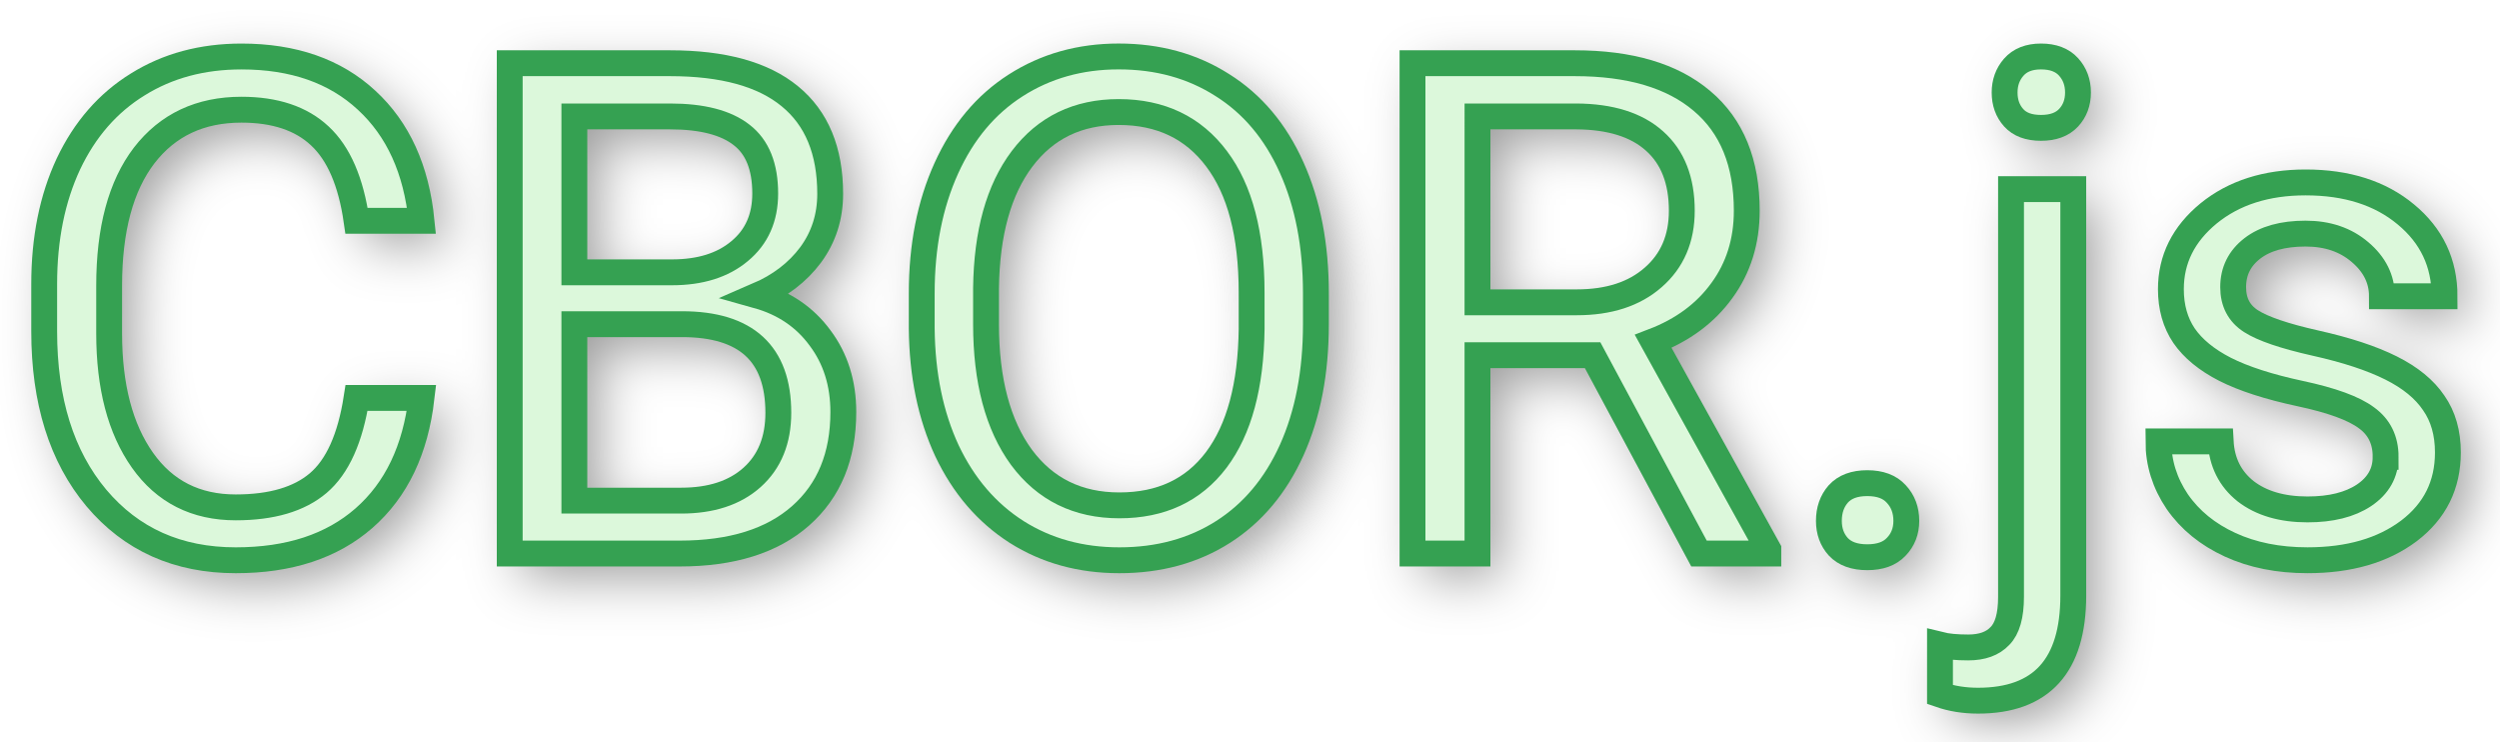
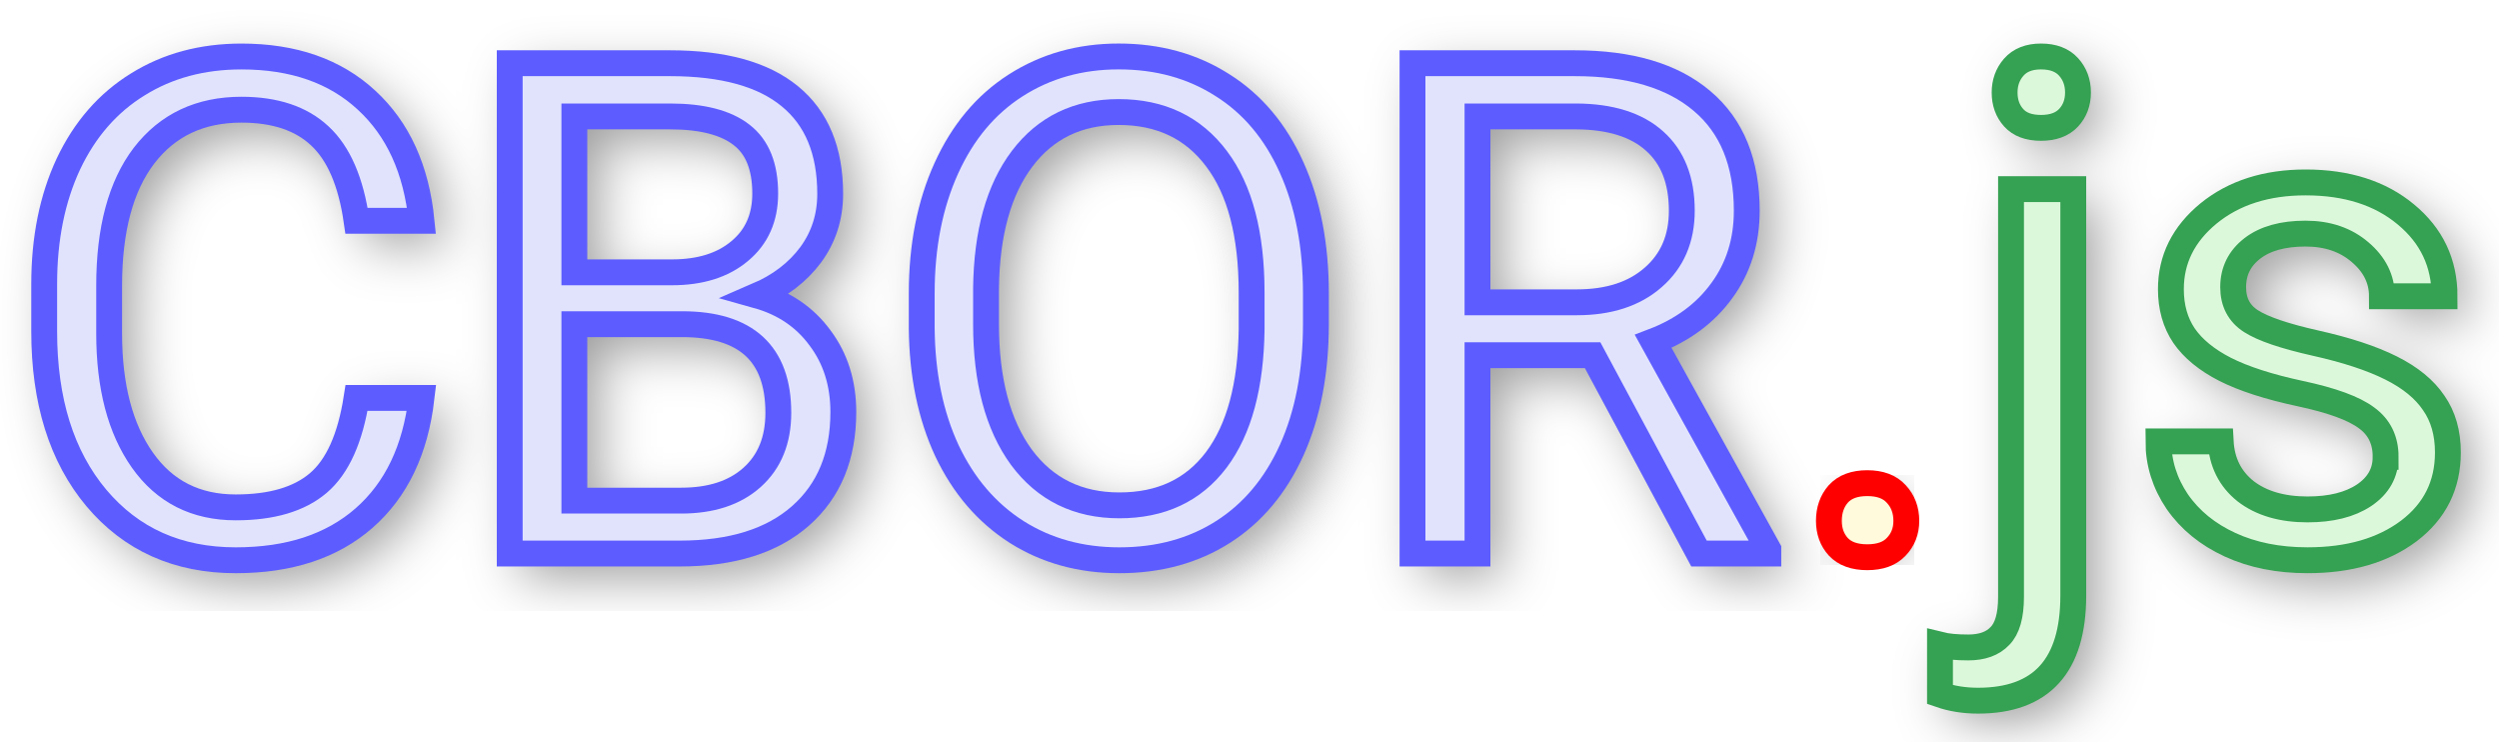
<svg xmlns="http://www.w3.org/2000/svg" width="145" height="43" version="1.1">
  <defs>
    <filter id="shaddow">
      <feGaussianBlur stdDeviation="1.5" />
    </filter>
  </defs>
-   <symbol id="logo" width="143" height="41">
+   <symbol id="cbor" width="143" height="42">
    <path d="m 24.458,23.081 q -0.527,4.512 -3.34,6.973 -2.793,2.441 -7.441,2.441 -5.039,0 -8.086,-3.613 Q 2.564,25.268 2.564,19.214 v -2.734 q 0,-3.965 1.406,-6.973 1.426,-3.008 4.023,-4.609 2.598,-1.621 6.016,-1.621 4.531,0 7.266,2.539 2.734,2.52 3.184,6.992 H 20.689 Q 20.201,9.409 18.56,7.885 16.939,6.362 14.009,6.362 q -3.594,0 -5.645,2.656 -2.031,2.656 -2.031,7.559 v 2.754 q 0,4.629 1.934,7.363 1.934,2.734 5.41,2.734 3.125,0 4.785,-1.406 1.68,-1.426 2.227,-4.941 z" />
    <path d="M 29.576,32.104 V 3.667 h 9.297 q 4.629,0 6.953,1.914 2.344,1.914 2.344,5.664 0,1.992 -1.133,3.535 -1.133,1.523 -3.086,2.363 2.305,0.645 3.633,2.461 1.348,1.797 1.348,4.297 0,3.828 -2.48,6.016 -2.48,2.188 -7.012,2.188 z m 3.75,-13.301 v 10.234 h 6.191 q 2.617,0 4.121,-1.348 1.523,-1.367 1.523,-3.75 0,-5.137 -5.586,-5.137 z m 0,-3.008 h 5.664 q 2.461,0 3.926,-1.23 1.484,-1.23 1.484,-3.34 0,-2.344 -1.367,-3.398 -1.367,-1.074 -4.16,-1.074 h -5.547 z" />
    <path d="m 76.353,18.803 q 0,4.18 -1.406,7.305 -1.406,3.105 -3.984,4.746 -2.578,1.641 -6.016,1.641 -3.359,0 -5.957,-1.641 -2.598,-1.66 -4.043,-4.707 -1.426,-3.066 -1.465,-7.09 v -2.051 q 0,-4.102 1.426,-7.246 1.426,-3.145 4.023,-4.805 2.617,-1.68 5.977,-1.68 3.418,0 6.016,1.66 2.617,1.641 4.023,4.785 1.406,3.125 1.406,7.285 z m -3.73,-1.836 q 0,-5.059 -2.031,-7.754 -2.031,-2.715 -5.684,-2.715 -3.555,0 -5.605,2.715 -2.031,2.695 -2.09,7.5 v 2.09 q 0,4.902 2.051,7.715 2.07,2.793 5.684,2.793 3.633,0 5.625,-2.637 1.992,-2.656 2.051,-7.598 z" />
    <path d="M 92.408,20.6 H 85.728 V 32.104 H 81.958 V 3.667 h 9.414 q 4.805,0 7.383,2.188 2.598,2.188 2.598,6.367 0,2.656 -1.445,4.629 -1.426,1.973 -3.984,2.949 l 6.68,12.07 v 0.234 h -4.023 z m -6.68,-3.066 h 5.762 q 2.793,0 4.434,-1.445 1.66,-1.445 1.66,-3.867 0,-2.637 -1.582,-4.043 -1.562,-1.406 -4.531,-1.426 h -5.742 z" />
+   </symbol>
+   <symbol id="." width="143" height="42">
    <path d="m 106.118,30.21 q 0,-0.938 0.547,-1.562 0.566,-0.625 1.68,-0.625 1.113,0 1.68,0.625 0.586,0.625 0.586,1.562 0,0.898 -0.586,1.504 -0.566,0.605 -1.68,0.605 -1.113,0 -1.68,-0.605 -0.547,-0.605 -0.547,-1.504 z" />
+   </symbol>
+   <symbol id="js" width="143" height="42">
    <path d="m 120.298,10.971 v 23.574 q 0,6.094 -5.527,6.094 -1.191,0 -2.207,-0.352 v -2.891 q 0.625,0.156 1.641,0.156 1.211,0 1.836,-0.664 0.645,-0.645 0.645,-2.266 V 10.971 Z M 116.314,5.366 q 0,-0.859 0.527,-1.465 0.547,-0.625 1.582,-0.625 1.055,0 1.602,0.605 0.547,0.605 0.547,1.484 0,0.879 -0.547,1.465 -0.547,0.586 -1.602,0.586 -1.055,0 -1.582,-0.586 -0.527,-0.586 -0.527,-1.465 z" />
    <path d="m 138.423,26.499 q 0,-1.465 -1.113,-2.266 -1.094,-0.82 -3.848,-1.406 -2.734,-0.586 -4.355,-1.406 -1.602,-0.82 -2.383,-1.953 -0.762,-1.133 -0.762,-2.695 0,-2.598 2.188,-4.395 2.207,-1.797 5.625,-1.797 3.594,0 5.82,1.855 2.246,1.855 2.246,4.746 h -3.633 q 0,-1.484 -1.27,-2.559 -1.25,-1.074 -3.164,-1.074 -1.973,0 -3.086,0.859 -1.113,0.859 -1.113,2.246 0,1.309 1.035,1.973 1.035,0.664 3.73,1.27 2.715,0.605 4.395,1.445 1.68,0.84 2.48,2.031 0.82,1.172 0.82,2.871 0,2.832 -2.266,4.551 -2.266,1.699 -5.879,1.699 -2.539,0 -4.492,-0.898 -1.953,-0.898 -3.066,-2.5 -1.094,-1.621 -1.094,-3.496 h 3.613 q 0.098,1.816 1.445,2.891 1.367,1.055 3.594,1.055 2.051,0 3.281,-0.82 1.25,-0.84 1.25,-2.227 z" />
  </symbol>
-   <use href="#logo" x="1" y="1" fill="black" opacity="0.4" stroke="black" stroke-opacity="0.4" stroke-width="1.5" filter="url(#shaddow)" />
-   <use href="#logo" fill="#dcf8db" stroke="#35a152" stroke-width="1.5" />
+   <use href="#cbor" x="1" y="1" fill="black" opacity="0.4" stroke="black" stroke-opacity="0.4" stroke-width="1.5" filter="url(#shaddow)" />
+   <use href="#cbor" fill="#E1E3FD" stroke="#5D5DFF" stroke-width="1.5" />
+   <use href="#js" x="1" y="1" fill="black" opacity="0.4" stroke="black" stroke-opacity="0.4" stroke-width="1.5" filter="url(#shaddow)" />
+   <use href="#js" fill="#dcf8db" stroke="#35a152" stroke-width="1.5" />
+   <use href="#." x="1" y="1" fill="black" opacity="0.4" stroke="black" stroke-opacity="0.4" stroke-width="1.5" filter="url(#shaddow)" />
+   <use href="#." fill="#fffadc" stroke="red" stroke-width="1.5" />
</svg>
